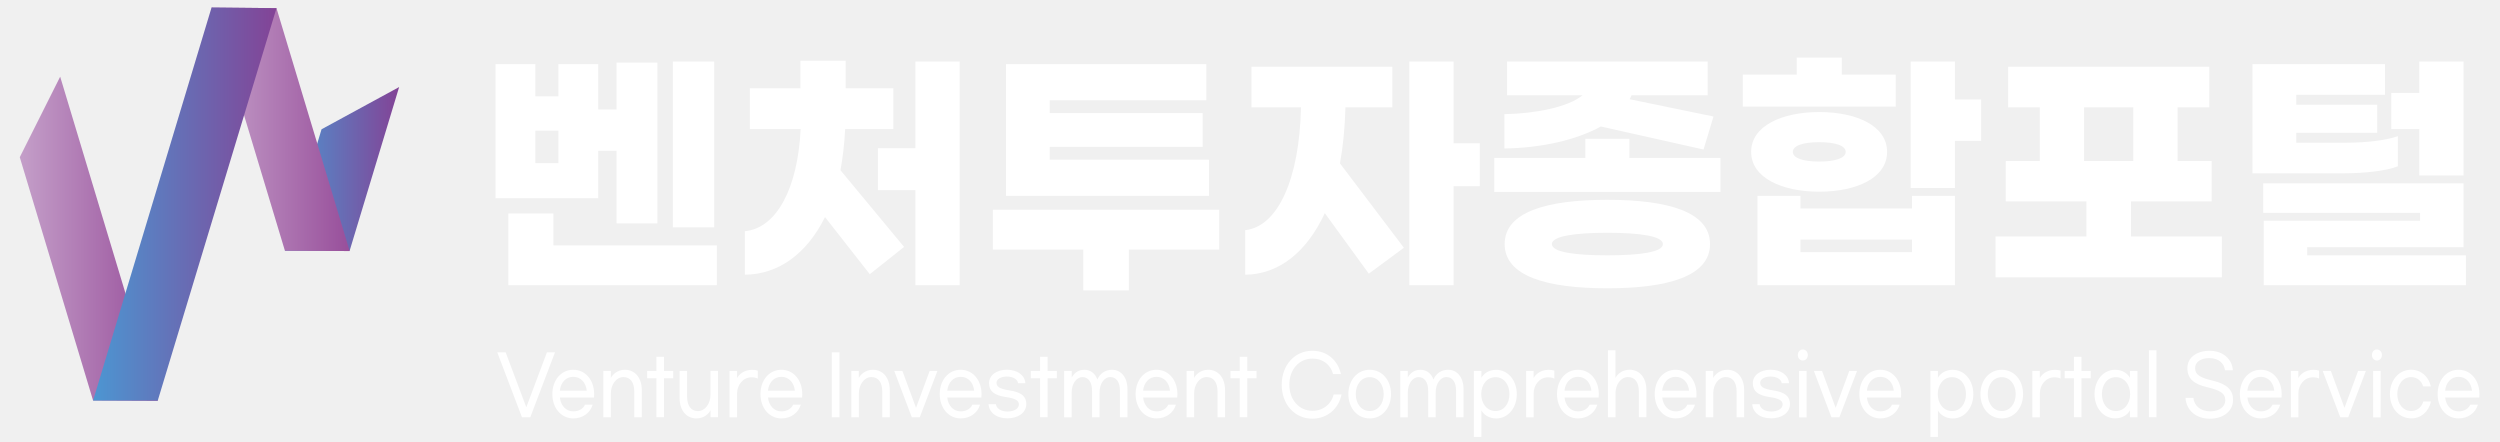
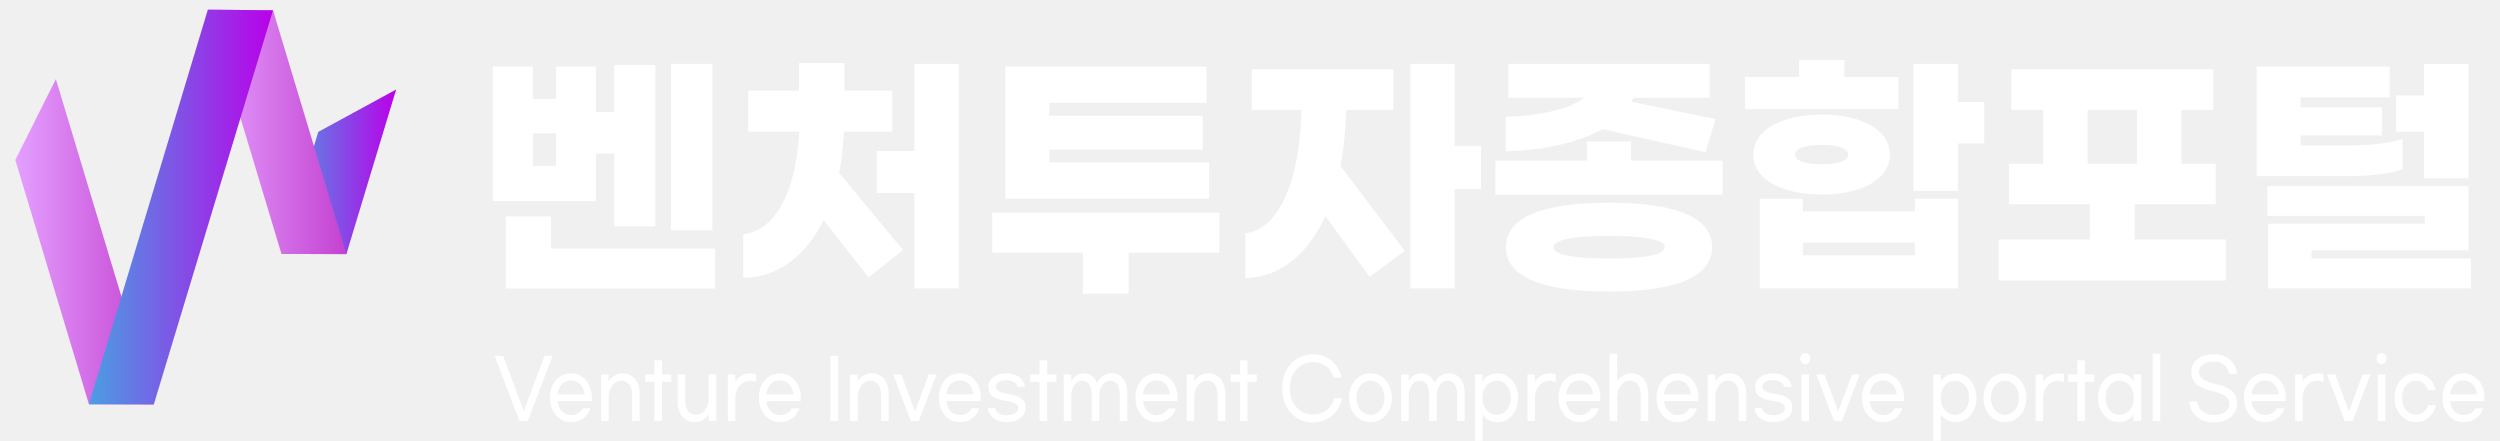
- <svg xmlns="http://www.w3.org/2000/svg" version="1.1" id="레이어_1" x="0px" y="0px" viewBox="0 0 521 92.06" style="enable-background:new 0 0 521 92.06;" xml:space="preserve">
+ <svg xmlns="http://www.w3.org/2000/svg" version="1.1" id="레이어_1" x="0px" y="0px" viewBox="0 0 519 91.51" style="enable-background:new 0 0 519 91.51;" xml:space="preserve">
  <style type="text/css">
	.st0{fill:#FFFFFF;}
	.st1{fill:url(#SVGID_1_);}
- 	.st2{fill:url(#SVGID_00000048482460526911712530000002507942621097227145_);}
- 	.st3{fill:url(#SVGID_00000152229304090764976340000005658472509081277827_);}
- 	.st4{fill:url(#SVGID_00000096756624317877980820000015520605927961962113_);}
+ 	.st2{fill:url(#SVGID_00000017505198736300207400000006157207384906463113_);}
+ 	.st3{fill:url(#SVGID_00000151512238512566256340000000372879089166515600_);}
+ 	.st4{fill:url(#SVGID_00000155861628996085290120000002049373852369353369_);}
</style>
  <g>
-     <path class="st0" d="M124.67,41.31h-21.4V13.37h8.3v6.71h4.8v-6.71h8.3v9.44h3.82v-9.77H137v33.51h-8.51V31.43h-3.82V41.31z    M149.39,51.13v8.3h-43.45V44.48h9.39v6.66H149.39z M116.37,34v-6.77h-4.8V34H116.37z M148.84,47.37h-8.62V12.82h8.62V47.37z" />
-     <path class="st0" d="M175.15,35.47l13.26,15.99l-7.15,5.68l-9.33-11.9c-3.77,7.64-9.72,11.95-16.7,12.01v-9.06   c6.71-0.66,11.03-9.12,11.63-21.29h-10.59v-8.51h10.53v-5.73h9.44v5.73h9.93v8.51h-10.04C175.97,29.96,175.65,32.85,175.15,35.47z    M199.99,12.82v46.61h-9.22V39.62h-7.81v-8.73h7.81V12.82H199.99z" />
-     <path class="st0" d="M254.08,52.01h-18.83v8.51h-9.5v-8.51h-18.83v-8.3h47.16V52.01z M251.95,40.82h-42.3V13.37h41.75v7.53h-32.64   v2.67h31.88v7.04h-31.88v2.67h33.19V40.82z" />
-     <path class="st0" d="M279.25,34.05l13.32,17.58l-7.31,5.4l-9.17-12.61c-3.77,8.13-9.61,12.77-16.59,12.83v-9.28   c6.82-0.76,11.3-10.64,11.63-25.6H260.8v-8.46h29.36v8.46h-9.77C280.28,26.57,279.9,30.5,279.25,34.05z M308.39,38.8h-5.46v20.63   h-9.22V12.82h9.22v17.03h5.46V38.8z" />
-     <path class="st0" d="M358.55,32.91V40H311.4v-7.09h18.99v-3.98h9.17v3.98H358.55z M333.61,26.36c-5.13,2.84-12.44,4.48-20.09,4.58   v-7.15c6.44-0.11,13.32-1.47,16.27-3.93h-15.72v-7.04h41.81v7.04H340c-0.11,0.27-0.22,0.55-0.38,0.82l17.47,3.6l-2.07,6.88   L333.61,26.36z M356.37,50.86c0,6.71-8.79,9.22-21.4,9.22s-21.4-2.51-21.4-9.22c0-6.71,8.79-9.22,21.4-9.22   S356.37,44.15,356.37,50.86z M346.55,50.86c0-1.64-4.75-2.35-11.57-2.35s-11.57,0.71-11.57,2.35c0,1.69,4.75,2.35,11.57,2.35   S346.55,52.55,346.55,50.86z" />
-     <path class="st0" d="M395.07,22.21H363.2v-6.66h11.24V12h9.39v3.55h11.24V22.21z M364.94,31.65c0-5.46,6.5-8.3,14.19-8.3   c7.7,0,14.14,2.84,14.14,8.3s-6.44,8.3-14.14,8.3C371.44,39.95,364.94,37.11,364.94,31.65z M398.46,40.82h8.95v18.61h-41.15V40.82   h8.95v2.62h23.25V40.82z M373.62,31.65c0,1.31,2.18,2.02,5.51,2.02c3.33,0,5.51-0.71,5.51-2.02s-2.18-2.02-5.51-2.02   C375.8,29.63,373.62,30.34,373.62,31.65z M398.46,52.55v-2.62h-23.25v2.62H398.46z M412.87,29.36h-5.46v9.82h-9.22V12.82h9.22v7.91   h5.46V29.36z" />
-     <path class="st0" d="M463.03,49.28v8.51h-47.16v-8.51h18.94v-7.31H418v-8.41h7.09V22.37h-6.6v-8.46h41.92v8.46h-6.6v11.19h7.1v8.41   h-16.81v7.31H463.03z M434.32,33.56h10.26V22.37h-10.26V33.56z" />
-     <path class="st0" d="M488.36,36.12h-18.94V13.37h27.62v6.39h-18.5v2.07h16.87v5.84h-16.87v2.07h10.42c4.2,0,8.3-0.49,10.75-1.36   v6.28C497.25,35.63,492.72,36.12,488.36,36.12z M513.9,53.21v6.22h-42.14V46h32.58v-1.64h-32.69V38.2h41.75v13.32h-32.58v1.69   H513.9z M504.18,26.9h-5.84v-7.53h5.84v-6.55h9.22v23.74h-9.22V26.9z" />
+     <path class="st0" d="M123.72,41.76h-21.4V13.81h8.3v6.71h4.8v-6.71h8.3v9.44h3.82v-9.77h8.51v33.51h-8.51V31.88h-3.82V41.76z    M148.45,51.58v8.3H105V44.92h9.39v6.66H148.45z M115.43,34.44v-6.77h-4.8v6.77H115.43z M147.9,47.81h-8.62V13.26h8.62V47.81z" />
+     <path class="st0" d="M174.21,35.91l13.26,15.99l-7.15,5.68l-9.33-11.9c-3.77,7.64-9.72,11.95-16.7,12.01v-9.06   c6.71-0.66,11.03-9.12,11.63-21.29h-10.59v-8.51h10.53V13.1h9.44v5.73h9.93v8.51H175.2C175.03,30.4,174.71,33.3,174.21,35.91z    M199.05,13.26v46.61h-9.22V40.06h-7.81v-8.73h7.81V13.26H199.05z" />
+     <path class="st0" d="M253.14,52.45h-18.83v8.51h-9.5v-8.51h-18.83v-8.3h47.16V52.45z M251.01,41.26h-42.3V13.81h41.75v7.53h-32.64   v2.67h31.88v7.04h-31.88v2.67h33.19V41.26z" />
+     <path class="st0" d="M278.31,34.5l13.32,17.58l-7.31,5.4l-9.17-12.61c-3.77,8.13-9.61,12.77-16.59,12.83v-9.28   c6.82-0.76,11.3-10.64,11.63-25.6h-10.32v-8.46h29.36v8.46h-9.77C279.34,27.02,278.96,30.95,278.31,34.5z M307.45,39.24h-5.46   v20.63h-9.22V13.26h9.22v17.03h5.46V39.24z" />
+     <path class="st0" d="M357.61,33.35v7.09h-47.16v-7.09h18.99v-3.98h9.17v3.98H357.61z M332.67,26.8   c-5.13,2.84-12.44,4.48-20.09,4.58v-7.15c6.44-0.11,13.32-1.47,16.27-3.93h-15.72v-7.04h41.81v7.04h-15.88   c-0.11,0.27-0.22,0.55-0.38,0.82l17.47,3.6l-2.07,6.88L332.67,26.8z M355.43,51.31c0,6.71-8.79,9.22-21.4,9.22   s-21.4-2.51-21.4-9.22c0-6.71,8.79-9.22,21.4-9.22S355.43,44.59,355.43,51.31z M345.61,51.31c0-1.64-4.75-2.35-11.57-2.35   s-11.57,0.71-11.57,2.35c0,1.69,4.75,2.35,11.57,2.35S345.61,53,345.61,51.31z" />
+     <path class="st0" d="M394.13,22.65h-31.88v-6.66h11.24v-3.55h9.39v3.55h11.24V22.65z M364,32.09c0-5.46,6.5-8.3,14.19-8.3   c7.7,0,14.14,2.84,14.14,8.3s-6.44,8.3-14.14,8.3C370.5,40.39,364,37.55,364,32.09z M397.52,41.26h8.95v18.61h-41.15V41.26h8.95   v2.62h23.25V41.26z M372.68,32.09c0,1.31,2.18,2.02,5.51,2.02c3.33,0,5.51-0.71,5.51-2.02s-2.18-2.02-5.51-2.02   C374.86,30.07,372.68,30.78,372.68,32.09z M397.52,53v-2.62h-23.25V53H397.52z M411.92,29.8h-5.46v9.82h-9.22V13.26h9.22v7.91h5.46   V29.8z" />
+     <path class="st0" d="M462.09,49.72v8.51h-47.16v-8.51h18.94v-7.31h-16.81V34h7.09V22.82h-6.6v-8.46h41.92v8.46h-6.6V34h7.1v8.41   h-16.81v7.31H462.09z M433.38,34h10.26V22.82h-10.26V34z" />
+     <path class="st0" d="M487.42,36.57h-18.94V13.81h27.62v6.39h-18.5v2.07h16.87v5.84h-16.87v2.07h10.42c4.2,0,8.3-0.49,10.75-1.36   v6.28C496.31,36.08,491.78,36.57,487.42,36.57z M512.96,53.65v6.22h-42.14V46.45h32.58v-1.64h-32.69v-6.17h41.75v13.32h-32.58v1.69   H512.96z M503.24,27.35h-5.84v-7.53h5.84v-6.55h9.22v23.74h-9.22V27.35z" />
  </g>
  <g>
-     <path class="st0" d="M115.66,73.43l-5.15,13.53h-1.73l-5.15-13.53h1.75l4.3,11.44l4.3-11.44H115.66z" />
-     <path class="st0" d="M115.11,82.13c0-2.91,1.82-5.07,4.36-5.07s4.35,2.16,4.35,5.07c0,0.22,0,0.47-0.03,0.71h-7.11   c0.17,1.66,1.25,2.89,2.8,2.89c1.19,0,2.11-0.61,2.43-1.4h1.6c-0.47,1.67-2.04,2.87-4.03,2.87   C116.93,87.19,115.11,85.03,115.11,82.13z M119.47,78.53c-1.57,0-2.63,1.22-2.8,2.89h5.61C122.1,79.73,121.04,78.53,119.47,78.53z" />
-     <path class="st0" d="M127.3,77.3v1.47c0.36-0.71,1.35-1.71,2.95-1.71c2.05,0,3.5,1.64,3.5,4.24v5.66h-1.57V81.6   c0-1.96-0.85-3.02-2.26-3.02c-1.52,0-2.61,1.59-2.61,3.38v5h-1.57V77.3H127.3z" />
-     <path class="st0" d="M140.3,78.83h-1.93v8.12h-1.57v-8.12h-1.93V77.3h1.93v-2.94h1.57v2.94h1.93V78.83z" />
-     <path class="st0" d="M148.08,86.96v-1.47c-0.36,0.71-1.35,1.71-2.95,1.71c-2.05,0-3.5-1.64-3.5-4.24V77.3h1.56v5.35   c0,1.96,0.85,3.02,2.26,3.02c1.52,0,2.61-1.59,2.61-3.38v-5h1.57v9.66H148.08z" />
-     <path class="st0" d="M153.6,77.3v1.49c0.38-0.73,1.43-1.72,3.13-1.72c0.53,0,0.88,0.05,1.19,0.17v1.66   c-0.33-0.17-0.76-0.27-1.29-0.27c-1.78,0-3.02,1.59-3.02,3.34v5h-1.57V77.3H153.6z" />
-     <path class="st0" d="M158.48,82.13c0-2.91,1.82-5.07,4.36-5.07s4.35,2.16,4.35,5.07c0,0.22,0,0.47-0.03,0.71h-7.11   c0.17,1.66,1.25,2.89,2.8,2.89c1.19,0,2.11-0.61,2.43-1.4h1.6c-0.47,1.67-2.04,2.87-4.03,2.87   C160.3,87.19,158.48,85.03,158.48,82.13z M162.84,78.53c-1.57,0-2.63,1.22-2.8,2.89h5.61C165.47,79.73,164.4,78.53,162.84,78.53z" />
-     <path class="st0" d="M174.95,86.96h-1.6V73.43h1.6V86.96z" />
-     <path class="st0" d="M178.98,77.3v1.47c0.36-0.71,1.35-1.71,2.95-1.71c2.05,0,3.5,1.64,3.5,4.24v5.66h-1.57V81.6   c0-1.96-0.85-3.02-2.26-3.02c-1.52,0-2.61,1.59-2.61,3.38v5h-1.57V77.3H178.98z" />
-     <path class="st0" d="M195.36,77.3l-3.68,9.66h-1.66l-3.66-9.66h1.7l2.84,7.69l2.84-7.69H195.36z" />
-     <path class="st0" d="M195.84,82.13c0-2.91,1.82-5.07,4.36-5.07s4.35,2.16,4.35,5.07c0,0.22,0,0.47-0.03,0.71h-7.11   c0.17,1.66,1.25,2.89,2.8,2.89c1.19,0,2.11-0.61,2.43-1.4h1.6c-0.47,1.67-2.04,2.87-4.03,2.87   C197.67,87.19,195.84,85.03,195.84,82.13z M200.21,78.53c-1.57,0-2.63,1.22-2.8,2.89h5.61C202.84,79.73,201.77,78.53,200.21,78.53z   " />
-     <path class="st0" d="M213.68,79.86h-1.53c-0.06-0.81-1.05-1.39-2.31-1.39c-1.26,0-2.17,0.56-2.17,1.28c0,0.79,0.55,1.28,2.67,1.6   c2.61,0.39,3.54,1.33,3.54,2.84c0,1.88-1.78,2.99-3.94,2.99c-2.33,0-3.81-1.25-3.92-2.94h1.53c0.09,0.76,0.88,1.52,2.43,1.52   c1.34,0,2.36-0.61,2.36-1.47c0-0.79-0.67-1.25-2.75-1.55c-2.37-0.35-3.47-1.2-3.47-2.89c0-1.71,1.63-2.8,3.75-2.8   C212.01,77.06,213.61,78.22,213.68,79.86z" />
-     <path class="st0" d="M220.25,78.83h-1.93v8.12h-1.57v-8.12h-1.93V77.3h1.93v-2.94h1.57v2.94h1.93V78.83z" />
-     <path class="st0" d="M223.35,77.3v1.37c0.4-0.71,1.17-1.61,2.63-1.61c1.29,0,2.28,0.79,2.71,2.03c0.52-1.22,1.61-2.03,3.08-2.03   c1.85,0,3.19,1.57,3.19,4.02v5.88h-1.57v-5.59c0-1.74-0.76-2.79-1.99-2.79c-1.31,0-2.25,1.42-2.25,3.18v5.2h-1.57v-5.52   c0-1.81-0.78-2.85-1.99-2.85c-1.29,0-2.25,1.42-2.25,3.16v5.22h-1.57V77.3H223.35z" />
-     <path class="st0" d="M236.66,82.13c0-2.91,1.82-5.07,4.36-5.07s4.35,2.16,4.35,5.07c0,0.22,0,0.47-0.03,0.71h-7.11   c0.17,1.66,1.25,2.89,2.8,2.89c1.19,0,2.11-0.61,2.43-1.4h1.6c-0.47,1.67-2.04,2.87-4.03,2.87   C238.48,87.19,236.66,85.03,236.66,82.13z M241.02,78.53c-1.57,0-2.63,1.22-2.8,2.89h5.61C243.65,79.73,242.59,78.53,241.02,78.53z   " />
-     <path class="st0" d="M248.85,77.3v1.47c0.36-0.71,1.35-1.71,2.95-1.71c2.05,0,3.5,1.64,3.5,4.24v5.66h-1.57V81.6   c0-1.96-0.85-3.02-2.26-3.02c-1.52,0-2.61,1.59-2.61,3.38v5h-1.57V77.3H248.85z" />
-     <path class="st0" d="M261.86,78.83h-1.93v8.12h-1.57v-8.12h-1.93V77.3h1.93v-2.94h1.57v2.94h1.93V78.83z" />
-     <path class="st0" d="M267.11,80.18c0-4.09,2.71-7.08,6.38-7.08c3.15,0,5.32,2.03,5.96,4.86h-1.63c-0.52-1.91-2.08-3.23-4.3-3.23   c-2.8,0-4.82,2.26-4.82,5.44c0,3.16,2.04,5.44,4.82,5.44c2.28,0,3.98-1.49,4.42-3.41h1.63c-0.53,2.82-2.86,5.05-6.08,5.05   C269.82,87.26,267.11,84.27,267.11,80.18z" />
-     <path class="st0" d="M289.89,82.13c0,2.91-1.87,5.07-4.44,5.07c-2.58,0-4.45-2.16-4.45-5.07c0-2.91,1.87-5.07,4.45-5.07   C288.02,77.06,289.89,79.22,289.89,82.13z M282.54,82.13c0,2.01,1.19,3.53,2.92,3.53c1.72,0,2.9-1.52,2.9-3.53   c0-2.01-1.19-3.53-2.9-3.53C283.72,78.6,282.54,80.12,282.54,82.13z" />
-     <path class="st0" d="M293.39,77.3v1.37c0.39-0.71,1.17-1.61,2.63-1.61c1.29,0,2.28,0.79,2.71,2.03c0.52-1.22,1.61-2.03,3.08-2.03   c1.85,0,3.19,1.57,3.19,4.02v5.88h-1.56v-5.59c0-1.74-0.76-2.79-1.99-2.79c-1.31,0-2.25,1.42-2.25,3.18v5.2h-1.57v-5.52   c0-1.81-0.78-2.85-1.99-2.85c-1.29,0-2.25,1.42-2.25,3.16v5.22h-1.57V77.3H293.39z" />
-     <path class="st0" d="M308.72,85.52v5.54h-1.57V77.3h1.57v1.44c0.44-0.83,1.5-1.67,3.08-1.67c2.46,0,4.3,2.18,4.3,5.07   c0,2.89-1.84,5.07-4.3,5.07C310.22,87.19,309.16,86.35,308.72,85.52z M314.57,82.13c0-2.01-1.16-3.53-2.9-3.53   c-1.76,0-2.98,1.52-2.98,3.53c0,2.01,1.22,3.53,2.98,3.53C313.42,85.66,314.57,84.14,314.57,82.13z" />
-     <path class="st0" d="M319.6,77.3v1.49c0.38-0.73,1.43-1.72,3.13-1.72c0.53,0,0.88,0.05,1.19,0.17v1.66   c-0.33-0.17-0.76-0.27-1.29-0.27c-1.78,0-3.02,1.59-3.02,3.34v5h-1.57V77.3H319.6z" />
-     <path class="st0" d="M324.48,82.13c0-2.91,1.82-5.07,4.36-5.07s4.35,2.16,4.35,5.07c0,0.22,0,0.47-0.03,0.71h-7.11   c0.17,1.66,1.25,2.89,2.8,2.89c1.19,0,2.11-0.61,2.43-1.4h1.6c-0.47,1.67-2.04,2.87-4.03,2.87   C326.3,87.19,324.48,85.03,324.48,82.13z M328.84,78.53c-1.57,0-2.63,1.22-2.8,2.89h5.61C331.47,79.73,330.4,78.53,328.84,78.53z" />
-     <path class="st0" d="M336.66,73v5.76c0.36-0.71,1.35-1.71,2.95-1.71c2.05,0,3.5,1.64,3.5,4.24v5.66h-1.57V81.6   c0-1.96-0.85-3.02-2.26-3.02c-1.52,0-2.61,1.59-2.61,3.38v5h-1.57V73H336.66z" />
-     <path class="st0" d="M344.84,82.13c0-2.91,1.82-5.07,4.36-5.07s4.35,2.16,4.35,5.07c0,0.22,0,0.47-0.03,0.71h-7.11   c0.17,1.66,1.25,2.89,2.8,2.89c1.19,0,2.11-0.61,2.43-1.4h1.6c-0.47,1.67-2.04,2.87-4.03,2.87   C346.66,87.19,344.84,85.03,344.84,82.13z M349.2,78.53c-1.57,0-2.63,1.22-2.8,2.89h5.61C351.83,79.73,350.77,78.53,349.2,78.53z" />
-     <path class="st0" d="M357.03,77.3v1.47c0.37-0.71,1.35-1.71,2.95-1.71c2.05,0,3.5,1.64,3.5,4.24v5.66h-1.57V81.6   c0-1.96-0.85-3.02-2.26-3.02c-1.52,0-2.61,1.59-2.61,3.38v5h-1.57V77.3H357.03z" />
-     <path class="st0" d="M372.83,79.86h-1.53c-0.06-0.81-1.05-1.39-2.31-1.39s-2.17,0.56-2.17,1.28c0,0.79,0.55,1.28,2.67,1.6   c2.61,0.39,3.54,1.33,3.54,2.84c0,1.88-1.78,2.99-3.94,2.99c-2.33,0-3.81-1.25-3.92-2.94h1.54c0.09,0.76,0.88,1.52,2.43,1.52   c1.34,0,2.36-0.61,2.36-1.47c0-0.79-0.67-1.25-2.75-1.55c-2.37-0.35-3.46-1.2-3.46-2.89c0-1.71,1.63-2.8,3.75-2.8   S372.75,78.22,372.83,79.86z" />
-     <path class="st0" d="M376.75,73.98c0,0.66-0.44,1.15-1.05,1.15c-0.59,0-1.03-0.49-1.03-1.15c0-0.66,0.44-1.15,1.03-1.15   C376.31,72.84,376.75,73.33,376.75,73.98z M374.93,86.97V77.3h1.57v9.68H374.93z" />
-     <path class="st0" d="M387.01,77.3l-3.68,9.66h-1.66l-3.66-9.66h1.7l2.84,7.69l2.84-7.69H387.01z" />
-     <path class="st0" d="M387.49,82.13c0-2.91,1.82-5.07,4.36-5.07s4.35,2.16,4.35,5.07c0,0.22,0,0.47-0.03,0.71h-7.11   c0.17,1.66,1.25,2.89,2.8,2.89c1.19,0,2.11-0.61,2.43-1.4h1.6c-0.47,1.67-2.04,2.87-4.03,2.87   C389.32,87.19,387.49,85.03,387.49,82.13z M391.86,78.53c-1.57,0-2.63,1.22-2.8,2.89h5.61C394.49,79.73,393.42,78.53,391.86,78.53z   " />
-     <path class="st0" d="M403.86,85.52v5.54h-1.57V77.3h1.57v1.44c0.44-0.83,1.5-1.67,3.08-1.67c2.46,0,4.3,2.18,4.3,5.07   c0,2.89-1.84,5.07-4.3,5.07C405.36,87.19,404.3,86.35,403.86,85.52z M409.71,82.13c0-2.01-1.15-3.53-2.9-3.53   c-1.76,0-2.98,1.52-2.98,3.53c0,2.01,1.22,3.53,2.98,3.53C408.56,85.66,409.71,84.14,409.71,82.13z" />
-     <path class="st0" d="M421.61,82.13c0,2.91-1.87,5.07-4.44,5.07c-2.58,0-4.45-2.16-4.45-5.07c0-2.91,1.87-5.07,4.45-5.07   C419.74,77.06,421.61,79.22,421.61,82.13z M414.25,82.13c0,2.01,1.19,3.53,2.92,3.53c1.72,0,2.9-1.52,2.9-3.53   c0-2.01-1.19-3.53-2.9-3.53C415.44,78.6,414.25,80.12,414.25,82.13z" />
-     <path class="st0" d="M425.1,77.3v1.49c0.38-0.73,1.43-1.72,3.13-1.72c0.53,0,0.88,0.05,1.19,0.17v1.66   c-0.33-0.17-0.76-0.27-1.29-0.27c-1.78,0-3.02,1.59-3.02,3.34v5h-1.57V77.3H425.1z" />
-     <path class="st0" d="M435.71,78.83h-1.93v8.12h-1.57v-8.12h-1.93V77.3h1.93v-2.94h1.57v2.94h1.93V78.83z" />
-     <path class="st0" d="M436.5,82.13c0-2.89,1.84-5.07,4.3-5.07c1.58,0,2.64,0.84,3.08,1.67V77.3h1.57v9.66h-1.57v-1.44   c-0.44,0.83-1.5,1.67-3.08,1.67C438.34,87.19,436.5,85.01,436.5,82.13z M443.92,82.13c0-2.01-1.22-3.53-2.98-3.53   c-1.75,0-2.9,1.52-2.9,3.53c0,2.01,1.16,3.53,2.9,3.53C442.7,85.66,443.92,84.14,443.92,82.13z" />
-     <path class="st0" d="M447.84,86.96V73h1.57v13.95H447.84z" />
-     <path class="st0" d="M465.33,77.16h-1.64c-0.17-1.44-1.34-2.53-3.24-2.53c-1.92,0-2.99,0.88-2.99,2.09c0,1.4,1.12,2.01,3.72,2.62   c2.99,0.71,4.19,1.99,4.19,4c0,2.43-2.14,3.92-4.85,3.92c-2.84,0-4.89-1.72-5.06-4.34h1.64c0.17,1.64,1.49,2.8,3.53,2.8   c1.82,0,3.12-0.93,3.12-2.28c0-1.5-1.11-2.11-3.75-2.74c-2.75-0.64-4.15-1.74-4.15-3.99c0-2.25,1.99-3.61,4.68-3.61   C463.2,73.11,465.18,74.8,465.33,77.16z" />
-     <path class="st0" d="M466.79,82.13c0-2.91,1.82-5.07,4.36-5.07s4.35,2.16,4.35,5.07c0,0.22,0,0.47-0.03,0.71h-7.11   c0.17,1.66,1.25,2.89,2.8,2.89c1.18,0,2.11-0.61,2.43-1.4h1.6c-0.47,1.67-2.04,2.87-4.03,2.87   C468.61,87.19,466.79,85.03,466.79,82.13z M471.15,78.53c-1.57,0-2.63,1.22-2.8,2.89h5.61C473.78,79.73,472.71,78.53,471.15,78.53z   " />
-     <path class="st0" d="M478.97,77.3v1.49c0.38-0.73,1.43-1.72,3.13-1.72c0.53,0,0.88,0.05,1.19,0.17v1.66   c-0.33-0.17-0.76-0.27-1.29-0.27c-1.78,0-3.02,1.59-3.02,3.34v5h-1.57V77.3H478.97z" />
-     <path class="st0" d="M493.05,77.3l-3.68,9.66h-1.66l-3.66-9.66h1.7l2.84,7.69l2.84-7.69H493.05z" />
-     <path class="st0" d="M496.39,73.98c0,0.66-0.44,1.15-1.05,1.15c-0.59,0-1.03-0.49-1.03-1.15c0-0.66,0.44-1.15,1.03-1.15   C495.95,72.84,496.39,73.33,496.39,73.98z M494.56,86.97V77.3h1.57v9.68H494.56z" />
-     <path class="st0" d="M502.53,87.19c-2.58,0-4.47-2.16-4.47-5.07c0-2.91,1.87-5.07,4.44-5.07c2.05,0,3.66,1.47,4.09,3.48h-1.6   c-0.35-1.15-1.26-1.94-2.49-1.94c-1.73,0-2.9,1.52-2.9,3.53c0,2.01,1.17,3.53,2.9,3.53c1.23,0,2.17-0.81,2.52-1.98h1.6   C506.14,85.78,504.55,87.19,502.53,87.19z" />
-     <path class="st0" d="M508,82.13c0-2.91,1.82-5.07,4.36-5.07c2.54,0,4.35,2.16,4.35,5.07c0,0.22,0,0.47-0.03,0.71h-7.11   c0.17,1.66,1.25,2.89,2.8,2.89c1.19,0,2.11-0.61,2.43-1.4h1.6c-0.47,1.67-2.04,2.87-4.03,2.87C509.82,87.19,508,85.03,508,82.13z    M512.36,78.53c-1.57,0-2.63,1.22-2.8,2.89h5.61C514.99,79.73,513.92,78.53,512.36,78.53z" />
+     <path class="st0" d="M114.72,73.87l-5.15,13.53h-1.73l-5.15-13.53h1.75l4.3,11.44l4.3-11.44H114.72z" />
+     <path class="st0" d="M114.17,82.57c0-2.91,1.82-5.07,4.36-5.07s4.35,2.16,4.35,5.07c0,0.22,0,0.47-0.03,0.71h-7.11   c0.17,1.66,1.25,2.89,2.8,2.89c1.19,0,2.11-0.61,2.43-1.4h1.6c-0.47,1.67-2.04,2.87-4.03,2.87   C115.99,87.64,114.17,85.48,114.17,82.57z M118.53,78.97c-1.57,0-2.63,1.22-2.8,2.89h5.61C121.16,80.17,120.09,78.97,118.53,78.97z   " />
+     <path class="st0" d="M126.35,77.74v1.47c0.36-0.71,1.35-1.71,2.95-1.71c2.05,0,3.5,1.64,3.5,4.24v5.66h-1.57v-5.35   c0-1.96-0.85-3.02-2.26-3.02c-1.52,0-2.61,1.59-2.61,3.38v5h-1.57v-9.66H126.35z" />
+     <path class="st0" d="M139.36,79.28h-1.93v8.12h-1.57v-8.12h-1.93v-1.54h1.93V74.8h1.57v2.94h1.93V79.28z" />
+     <path class="st0" d="M147.14,87.4v-1.47c-0.36,0.71-1.35,1.71-2.95,1.71c-2.05,0-3.5-1.64-3.5-4.24v-5.66h1.56v5.35   c0,1.96,0.85,3.02,2.26,3.02c1.52,0,2.61-1.59,2.61-3.38v-5h1.57v9.66H147.14z" />
+     <path class="st0" d="M152.66,77.74v1.49c0.38-0.73,1.43-1.72,3.13-1.72c0.53,0,0.88,0.05,1.19,0.17v1.66   c-0.33-0.17-0.76-0.27-1.29-0.27c-1.78,0-3.02,1.59-3.02,3.34v5h-1.57v-9.66H152.66z" />
+     <path class="st0" d="M157.54,82.57c0-2.91,1.82-5.07,4.36-5.07s4.35,2.16,4.35,5.07c0,0.22,0,0.47-0.03,0.71h-7.11   c0.17,1.66,1.25,2.89,2.8,2.89c1.19,0,2.11-0.61,2.43-1.4h1.6c-0.47,1.67-2.04,2.87-4.03,2.87   C159.36,87.64,157.54,85.48,157.54,82.57z M161.9,78.97c-1.57,0-2.63,1.22-2.8,2.89h5.61C164.53,80.17,163.46,78.97,161.9,78.97z" />
+     <path class="st0" d="M174.01,87.4h-1.6V73.87h1.6V87.4z" />
+     <path class="st0" d="M178.04,77.74v1.47c0.36-0.71,1.35-1.71,2.95-1.71c2.05,0,3.5,1.64,3.5,4.24v5.66h-1.57v-5.35   c0-1.96-0.85-3.02-2.26-3.02c-1.52,0-2.61,1.59-2.61,3.38v5h-1.57v-9.66H178.04z" />
+     <path class="st0" d="M194.42,77.74l-3.68,9.66h-1.66l-3.66-9.66h1.7l2.84,7.69l2.84-7.69H194.42z" />
+     <path class="st0" d="M194.9,82.57c0-2.91,1.82-5.07,4.36-5.07s4.35,2.16,4.35,5.07c0,0.22,0,0.47-0.03,0.71h-7.11   c0.17,1.66,1.25,2.89,2.8,2.89c1.19,0,2.11-0.61,2.43-1.4h1.6c-0.47,1.67-2.04,2.87-4.03,2.87   C196.73,87.64,194.9,85.48,194.9,82.57z M199.26,78.97c-1.57,0-2.63,1.22-2.8,2.89h5.61C201.89,80.17,200.83,78.97,199.26,78.97z" />
+     <path class="st0" d="M212.74,80.31h-1.53c-0.06-0.81-1.05-1.39-2.31-1.39c-1.26,0-2.17,0.56-2.17,1.28c0,0.79,0.55,1.28,2.67,1.6   c2.61,0.39,3.54,1.33,3.54,2.84c0,1.88-1.78,2.99-3.94,2.99c-2.33,0-3.81-1.25-3.92-2.94h1.53c0.09,0.76,0.88,1.52,2.43,1.52   c1.34,0,2.36-0.61,2.36-1.47c0-0.79-0.67-1.25-2.75-1.55c-2.37-0.35-3.47-1.2-3.47-2.89c0-1.71,1.63-2.8,3.75-2.8   C211.07,77.5,212.67,78.67,212.74,80.31z" />
+     <path class="st0" d="M219.31,79.28h-1.93v8.12h-1.57v-8.12h-1.93v-1.54h1.93V74.8h1.57v2.94h1.93V79.28z" />
+     <path class="st0" d="M222.41,77.74v1.37c0.4-0.71,1.17-1.61,2.63-1.61c1.29,0,2.28,0.79,2.71,2.03c0.52-1.22,1.61-2.03,3.08-2.03   c1.85,0,3.19,1.57,3.19,4.02v5.88h-1.57v-5.59c0-1.74-0.76-2.79-1.99-2.79c-1.31,0-2.25,1.42-2.25,3.18v5.2h-1.57v-5.52   c0-1.81-0.78-2.85-1.99-2.85c-1.29,0-2.25,1.42-2.25,3.16v5.22h-1.57v-9.66H222.41z" />
+     <path class="st0" d="M235.72,82.57c0-2.91,1.82-5.07,4.36-5.07s4.35,2.16,4.35,5.07c0,0.22,0,0.47-0.03,0.71h-7.11   c0.17,1.66,1.25,2.89,2.8,2.89c1.19,0,2.11-0.61,2.43-1.4h1.6c-0.47,1.67-2.04,2.87-4.03,2.87   C237.54,87.64,235.72,85.48,235.72,82.57z M240.08,78.97c-1.57,0-2.63,1.22-2.8,2.89h5.61C242.71,80.17,241.65,78.97,240.08,78.97z   " />
+     <path class="st0" d="M247.91,77.74v1.47c0.36-0.71,1.35-1.71,2.95-1.71c2.05,0,3.5,1.64,3.5,4.24v5.66h-1.57v-5.35   c0-1.96-0.85-3.02-2.26-3.02c-1.52,0-2.61,1.59-2.61,3.38v5h-1.57v-9.66H247.91z" />
+     <path class="st0" d="M260.91,79.28h-1.93v8.12h-1.57v-8.12h-1.93v-1.54h1.93V74.8h1.57v2.94h1.93V79.28z" />
+     <path class="st0" d="M266.17,80.63c0-4.09,2.71-7.08,6.38-7.08c3.15,0,5.32,2.03,5.96,4.86h-1.63c-0.52-1.91-2.08-3.23-4.3-3.23   c-2.8,0-4.82,2.26-4.82,5.44c0,3.16,2.04,5.44,4.82,5.44c2.28,0,3.98-1.49,4.42-3.41h1.63c-0.53,2.82-2.86,5.05-6.08,5.05   C268.88,87.71,266.17,84.72,266.17,80.63z" />
+     <path class="st0" d="M288.95,82.57c0,2.91-1.87,5.07-4.44,5.07c-2.58,0-4.45-2.16-4.45-5.07c0-2.91,1.87-5.07,4.45-5.07   C287.08,77.5,288.95,79.67,288.95,82.57z M281.6,82.57c0,2.01,1.19,3.53,2.92,3.53c1.72,0,2.9-1.52,2.9-3.53   c0-2.01-1.19-3.53-2.9-3.53C282.78,79.04,281.6,80.56,281.6,82.57z" />
+     <path class="st0" d="M292.45,77.74v1.37c0.39-0.71,1.17-1.61,2.63-1.61c1.29,0,2.28,0.79,2.71,2.03c0.52-1.22,1.61-2.03,3.08-2.03   c1.85,0,3.19,1.57,3.19,4.02v5.88h-1.56v-5.59c0-1.74-0.76-2.79-1.99-2.79c-1.31,0-2.25,1.42-2.25,3.18v5.2h-1.57v-5.52   c0-1.81-0.78-2.85-1.99-2.85c-1.29,0-2.25,1.42-2.25,3.16v5.22h-1.57v-9.66H292.45z" />
+     <path class="st0" d="M307.78,85.97v5.54h-1.57V77.74h1.57v1.44c0.44-0.83,1.5-1.67,3.08-1.67c2.46,0,4.3,2.18,4.3,5.07   c0,2.89-1.84,5.07-4.3,5.07C309.28,87.64,308.22,86.79,307.78,85.97z M313.63,82.57c0-2.01-1.16-3.53-2.9-3.53   c-1.76,0-2.98,1.52-2.98,3.53c0,2.01,1.22,3.53,2.98,3.53C312.47,86.1,313.63,84.58,313.63,82.57z" />
+     <path class="st0" d="M318.66,77.74v1.49c0.38-0.73,1.43-1.72,3.13-1.72c0.53,0,0.88,0.05,1.19,0.17v1.66   c-0.33-0.17-0.76-0.27-1.29-0.27c-1.78,0-3.02,1.59-3.02,3.34v5h-1.57v-9.66H318.66z" />
+     <path class="st0" d="M323.54,82.57c0-2.91,1.82-5.07,4.36-5.07s4.35,2.16,4.35,5.07c0,0.22,0,0.47-0.03,0.71h-7.11   c0.17,1.66,1.25,2.89,2.8,2.89c1.19,0,2.11-0.61,2.43-1.4h1.6c-0.47,1.67-2.04,2.87-4.03,2.87   C325.36,87.64,323.54,85.48,323.54,82.57z M327.9,78.97c-1.57,0-2.63,1.22-2.8,2.89h5.61C330.53,80.17,329.46,78.97,327.9,78.97z" />
+     <path class="st0" d="M335.72,73.45v5.76c0.36-0.71,1.35-1.71,2.95-1.71c2.05,0,3.5,1.64,3.5,4.24v5.66h-1.57v-5.35   c0-1.96-0.85-3.02-2.26-3.02c-1.52,0-2.61,1.59-2.61,3.38v5h-1.57V73.45H335.72z" />
+     <path class="st0" d="M343.9,82.57c0-2.91,1.82-5.07,4.36-5.07s4.35,2.16,4.35,5.07c0,0.22,0,0.47-0.03,0.71h-7.11   c0.17,1.66,1.25,2.89,2.8,2.89c1.19,0,2.11-0.61,2.43-1.4h1.6c-0.47,1.67-2.04,2.87-4.03,2.87   C345.72,87.64,343.9,85.48,343.9,82.57z M348.26,78.97c-1.57,0-2.63,1.22-2.8,2.89h5.61C350.89,80.17,349.83,78.97,348.26,78.97z" />
+     <path class="st0" d="M356.09,77.74v1.47c0.37-0.71,1.35-1.71,2.95-1.71c2.05,0,3.5,1.64,3.5,4.24v5.66h-1.57v-5.35   c0-1.96-0.85-3.02-2.26-3.02c-1.52,0-2.61,1.59-2.61,3.38v5h-1.57v-9.66H356.09z" />
+     <path class="st0" d="M371.89,80.31h-1.53c-0.06-0.81-1.05-1.39-2.31-1.39s-2.17,0.56-2.17,1.28c0,0.79,0.55,1.28,2.67,1.6   c2.61,0.39,3.54,1.33,3.54,2.84c0,1.88-1.78,2.99-3.94,2.99c-2.33,0-3.81-1.25-3.92-2.94h1.54c0.09,0.76,0.88,1.52,2.43,1.52   c1.34,0,2.36-0.61,2.36-1.47c0-0.79-0.67-1.25-2.75-1.55c-2.37-0.35-3.46-1.2-3.46-2.89c0-1.71,1.63-2.8,3.75-2.8   S371.81,78.67,371.89,80.31z" />
+     <path class="st0" d="M375.81,74.43c0,0.66-0.44,1.15-1.05,1.15c-0.59,0-1.03-0.49-1.03-1.15c0-0.66,0.44-1.15,1.03-1.15   C375.37,73.28,375.81,73.77,375.81,74.43z M373.99,87.42v-9.68h1.57v9.68H373.99z" />
+     <path class="st0" d="M386.07,77.74l-3.68,9.66h-1.66l-3.66-9.66h1.7l2.84,7.69l2.84-7.69H386.07z" />
+     <path class="st0" d="M386.55,82.57c0-2.91,1.82-5.07,4.36-5.07s4.35,2.16,4.35,5.07c0,0.22,0,0.47-0.03,0.71h-7.11   c0.17,1.66,1.25,2.89,2.8,2.89c1.19,0,2.11-0.61,2.43-1.4h1.6c-0.47,1.67-2.04,2.87-4.03,2.87   C388.38,87.64,386.55,85.48,386.55,82.57z M390.91,78.97c-1.57,0-2.63,1.22-2.8,2.89h5.61C393.54,80.17,392.48,78.97,390.91,78.97z   " />
+     <path class="st0" d="M402.92,85.97v5.54h-1.57V77.74h1.57v1.44c0.44-0.83,1.5-1.67,3.08-1.67c2.46,0,4.3,2.18,4.3,5.07   c0,2.89-1.84,5.07-4.3,5.07C404.42,87.64,403.36,86.79,402.92,85.97z M408.77,82.57c0-2.01-1.15-3.53-2.9-3.53   c-1.76,0-2.98,1.52-2.98,3.53c0,2.01,1.22,3.53,2.98,3.53C407.62,86.1,408.77,84.58,408.77,82.57z" />
+     <path class="st0" d="M420.67,82.57c0,2.91-1.87,5.07-4.44,5.07c-2.58,0-4.45-2.16-4.45-5.07c0-2.91,1.87-5.07,4.45-5.07   C418.8,77.5,420.67,79.67,420.67,82.57z M413.31,82.57c0,2.01,1.19,3.53,2.92,3.53c1.72,0,2.9-1.52,2.9-3.53   c0-2.01-1.19-3.53-2.9-3.53C414.5,79.04,413.31,80.56,413.31,82.57z" />
+     <path class="st0" d="M424.16,77.74v1.49c0.38-0.73,1.43-1.72,3.13-1.72c0.53,0,0.88,0.05,1.19,0.17v1.66   c-0.33-0.17-0.76-0.27-1.29-0.27c-1.78,0-3.02,1.59-3.02,3.34v5h-1.57v-9.66H424.16z" />
+     <path class="st0" d="M434.77,79.28h-1.93v8.12h-1.57v-8.12h-1.93v-1.54h1.93V74.8h1.57v2.94h1.93V79.28z" />
+     <path class="st0" d="M435.56,82.57c0-2.89,1.84-5.07,4.3-5.07c1.58,0,2.64,0.84,3.08,1.67v-1.44h1.57v9.66h-1.57v-1.44   c-0.44,0.83-1.5,1.67-3.08,1.67C437.4,87.64,435.56,85.46,435.56,82.57z M442.98,82.57c0-2.01-1.22-3.53-2.98-3.53   c-1.75,0-2.9,1.52-2.9,3.53c0,2.01,1.16,3.53,2.9,3.53C441.76,86.1,442.98,84.58,442.98,82.57z" />
+     <path class="st0" d="M446.9,87.4V73.45h1.57V87.4H446.9z" />
+     <path class="st0" d="M464.39,77.6h-1.64c-0.17-1.44-1.34-2.53-3.24-2.53c-1.92,0-2.99,0.88-2.99,2.09c0,1.4,1.12,2.01,3.72,2.62   c2.99,0.71,4.19,1.99,4.19,4c0,2.43-2.14,3.92-4.85,3.92c-2.84,0-4.89-1.72-5.06-4.34h1.64c0.17,1.64,1.49,2.8,3.53,2.8   c1.82,0,3.12-0.93,3.12-2.28c0-1.5-1.11-2.11-3.75-2.74c-2.75-0.64-4.15-1.74-4.15-3.99c0-2.25,1.99-3.61,4.68-3.61   C462.26,73.55,464.23,75.24,464.39,77.6z" />
+     <path class="st0" d="M465.84,82.57c0-2.91,1.82-5.07,4.36-5.07s4.35,2.16,4.35,5.07c0,0.22,0,0.47-0.03,0.71h-7.11   c0.17,1.66,1.25,2.89,2.8,2.89c1.18,0,2.11-0.61,2.43-1.4h1.6c-0.47,1.67-2.04,2.87-4.03,2.87   C467.67,87.64,465.84,85.48,465.84,82.57z M470.21,78.97c-1.57,0-2.63,1.22-2.8,2.89h5.61C472.84,80.17,471.77,78.97,470.21,78.97z   " />
+     <path class="st0" d="M478.03,77.74v1.49c0.38-0.73,1.43-1.72,3.13-1.72c0.53,0,0.88,0.05,1.19,0.17v1.66   c-0.33-0.17-0.76-0.27-1.29-0.27c-1.78,0-3.02,1.59-3.02,3.34v5h-1.57v-9.66H478.03z" />
+     <path class="st0" d="M492.1,77.74l-3.68,9.66h-1.66l-3.66-9.66h1.7l2.84,7.69l2.84-7.69H492.1z" />
+     <path class="st0" d="M495.45,74.43c0,0.66-0.44,1.15-1.05,1.15c-0.59,0-1.03-0.49-1.03-1.15c0-0.66,0.44-1.15,1.03-1.15   C495.01,73.28,495.45,73.77,495.45,74.43z M493.62,87.42v-9.68h1.57v9.68H493.62z" />
+     <path class="st0" d="M501.59,87.64c-2.58,0-4.47-2.16-4.47-5.07c0-2.91,1.87-5.07,4.44-5.07c2.05,0,3.66,1.47,4.09,3.48h-1.6   c-0.35-1.15-1.26-1.94-2.49-1.94c-1.73,0-2.9,1.52-2.9,3.53c0,2.01,1.17,3.53,2.9,3.53c1.23,0,2.17-0.81,2.52-1.98h1.6   C505.2,86.22,503.61,87.64,501.59,87.64z" />
+     <path class="st0" d="M507.06,82.57c0-2.91,1.82-5.07,4.36-5.07c2.54,0,4.35,2.16,4.35,5.07c0,0.22,0,0.47-0.03,0.71h-7.11   c0.17,1.66,1.25,2.89,2.8,2.89c1.19,0,2.11-0.61,2.43-1.4h1.6c-0.47,1.67-2.04,2.87-4.03,2.87   C508.88,87.64,507.06,85.48,507.06,82.57z M511.42,78.97c-1.57,0-2.63,1.22-2.8,2.89h5.61C514.05,80.17,512.98,78.97,511.42,78.97z   " />
  </g>
  <g>
    <g>
-       <linearGradient id="SVGID_1_" gradientUnits="userSpaceOnUse" x1="59.375" y1="35.202" x2="83.178" y2="35.202">
-         <stop offset="0" style="stop-color:#4C96D2" />
-         <stop offset="0.999" style="stop-color:#834396" />
+       <linearGradient id="SVGID_1_" gradientUnits="userSpaceOnUse" x1="58.434" y1="35.647" x2="82.237" y2="35.647">
+         <stop offset="0" style="stop-color:#4A9FE3" />
+         <stop offset="0.999" style="stop-color:#BA00E9" />
      </linearGradient>
-       <polygon class="st1" points="72.86,52.27 59.38,52.27 67.01,26.94 83.18,18.14   " />
+       <polygon class="st1" points="71.92,52.71 58.43,52.71 66.07,27.38 82.24,18.58   " />
    </g>
    <g>
-       <linearGradient id="SVGID_00000166650636899929506960000017448564439941937318_" gradientUnits="userSpaceOnUse" x1="4.118" y1="49.755" x2="32.901" y2="49.755">
-         <stop offset="0" style="stop-color:#C49FC9" />
-         <stop offset="0.997" style="stop-color:#984F9B" />
+       <linearGradient id="SVGID_00000003089887500590274740000016695366055649146543_" gradientUnits="userSpaceOnUse" x1="3.177" y1="50.2" x2="31.959" y2="50.2">
+         <stop offset="0" style="stop-color:#E4A0FF" />
+         <stop offset="0.997" style="stop-color:#C442D1" />
      </linearGradient>
-       <polygon style="fill:url(#SVGID_00000166650636899929506960000017448564439941937318_);" points="19.4,83.47 4.12,32.76     12.54,15.98 32.9,83.53   " />
+       <polygon style="fill:url(#SVGID_00000003089887500590274740000016695366055649146543_);" points="18.46,83.92 3.18,33.21     11.6,16.43 31.96,83.97   " />
    </g>
    <g>
-       <linearGradient id="SVGID_00000069392596299765619170000006298861926128041630_" gradientUnits="userSpaceOnUse" x1="44.091" y1="26.939" x2="72.874" y2="26.939">
-         <stop offset="0" style="stop-color:#C49FC9" />
-         <stop offset="0.997" style="stop-color:#984F9B" />
+       <linearGradient id="SVGID_00000080171491630634945690000013531541217150710695_" gradientUnits="userSpaceOnUse" x1="43.15" y1="27.384" x2="71.933" y2="27.384">
+         <stop offset="0" style="stop-color:#E4A0FF" />
+         <stop offset="0.997" style="stop-color:#C442D1" />
      </linearGradient>
-       <polygon style="fill:url(#SVGID_00000069392596299765619170000006298861926128041630_);" points="59.38,52.27 44.09,1.56     57.62,1.7 72.87,52.32   " />
+       <polygon style="fill:url(#SVGID_00000080171491630634945690000013531541217150710695_);" points="58.43,52.71 43.15,2 56.68,2.14     71.93,52.77   " />
    </g>
    <g>
-       <linearGradient id="SVGID_00000044868198772011142580000017295526329046996924_" gradientUnits="userSpaceOnUse" x1="19.402" y1="42.514" x2="57.616" y2="42.514">
-         <stop offset="0" style="stop-color:#4C96D2" />
-         <stop offset="0.999" style="stop-color:#834396" />
+       <linearGradient id="SVGID_00000133510174934114005170000011913632994144197518_" gradientUnits="userSpaceOnUse" x1="18.461" y1="42.959" x2="56.675" y2="42.959">
+         <stop offset="0" style="stop-color:#4A9FE3" />
+         <stop offset="0.999" style="stop-color:#BA00E9" />
      </linearGradient>
-       <polygon style="fill:url(#SVGID_00000044868198772011142580000017295526329046996924_);" points="32.88,83.47 19.4,83.47     44.09,1.56 57.62,1.7   " />
+       <polygon style="fill:url(#SVGID_00000133510174934114005170000011913632994144197518_);" points="31.94,83.92 18.46,83.92     43.15,2 56.68,2.14   " />
    </g>
  </g>
</svg>
